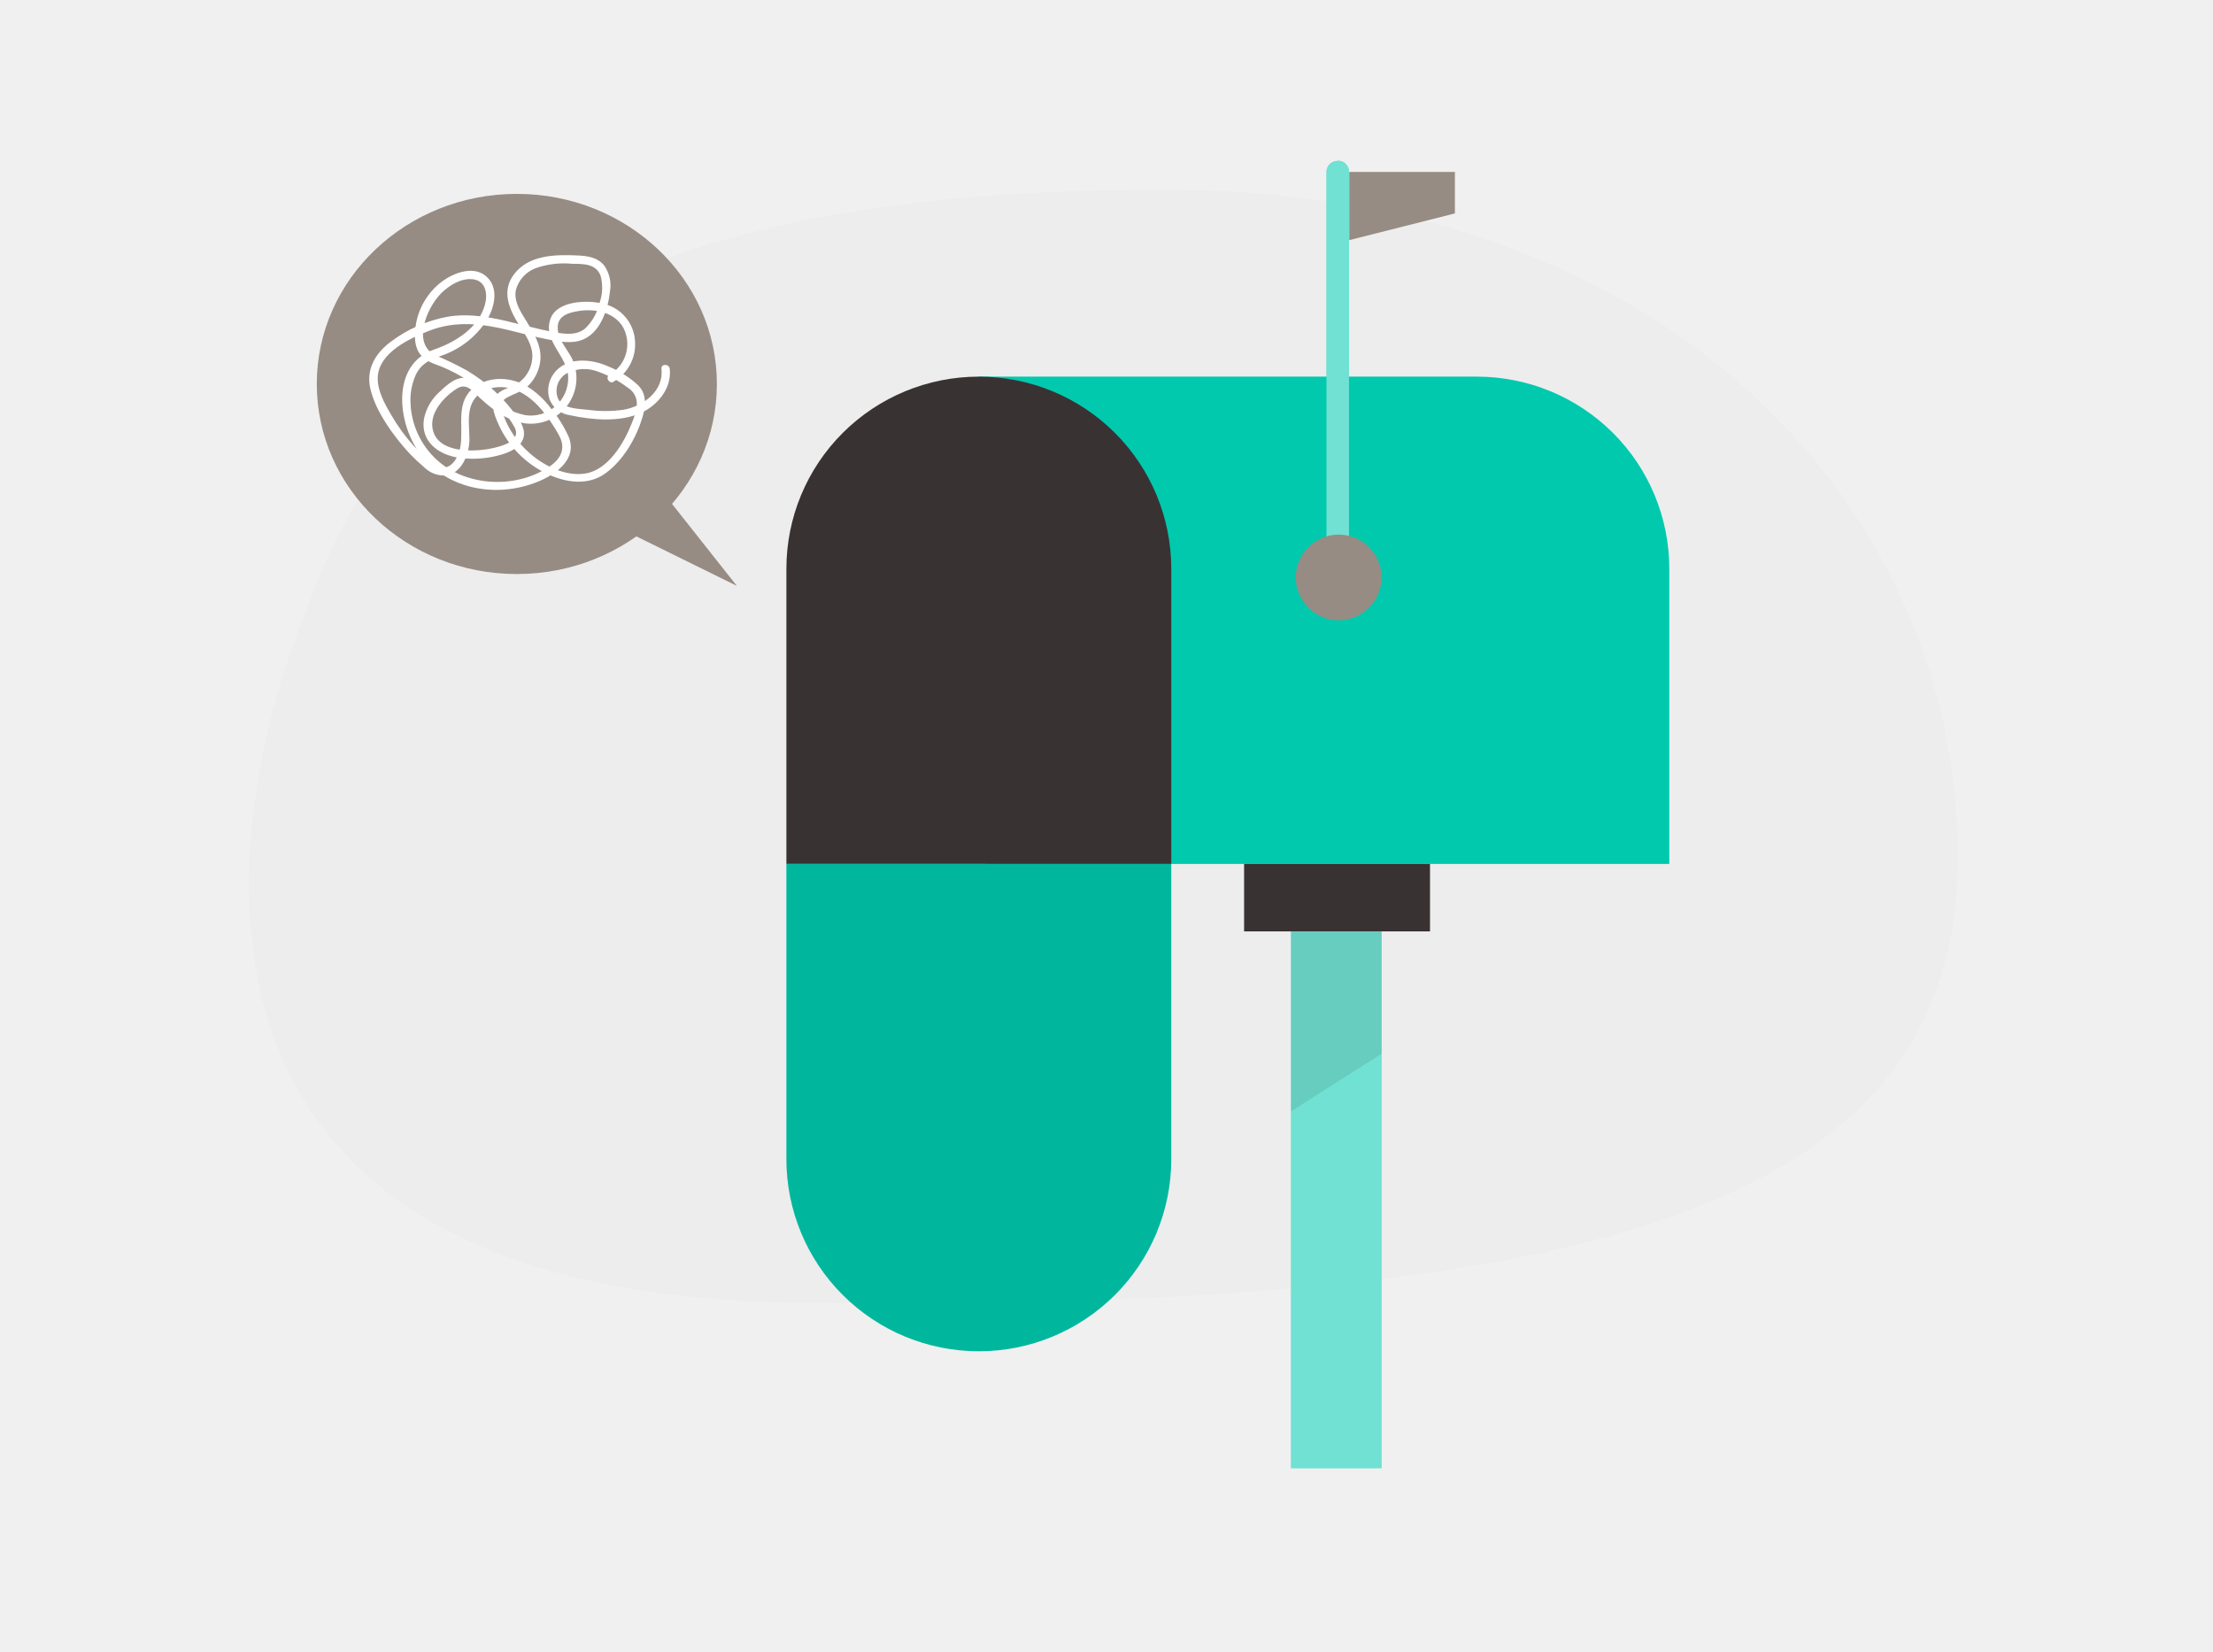
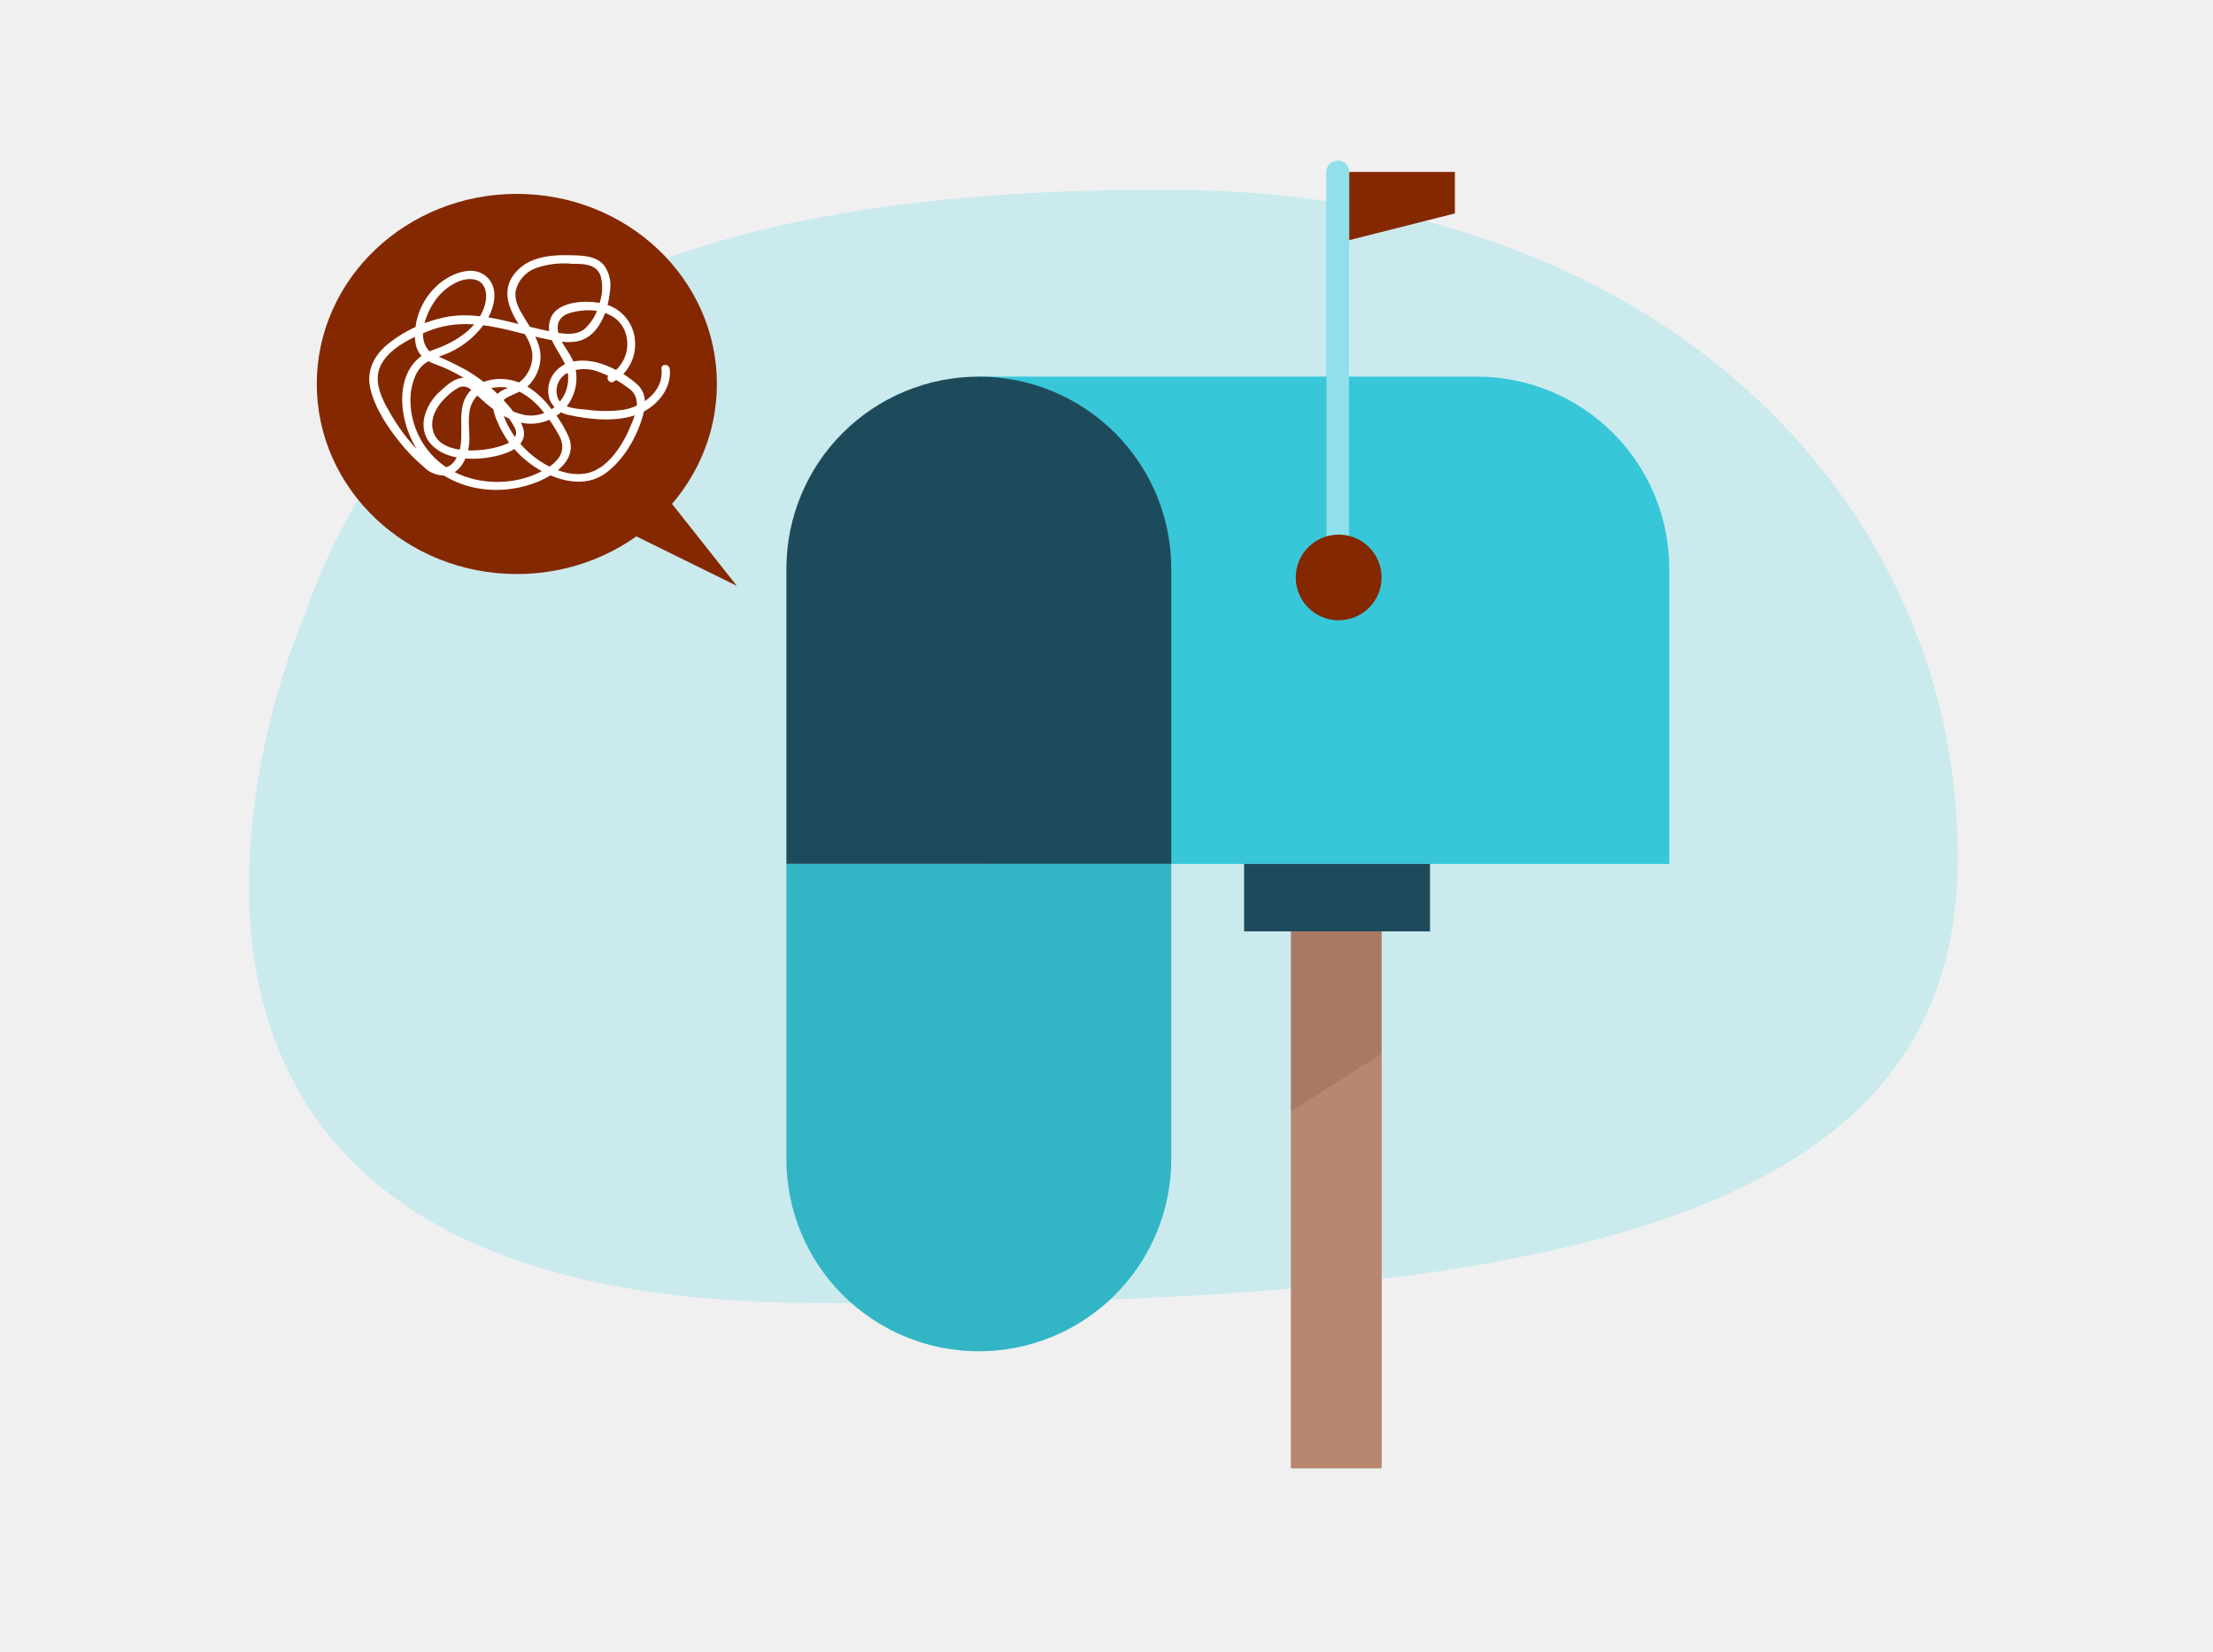
<svg xmlns="http://www.w3.org/2000/svg" width="343" height="256" fill="none">
-   <path opacity=".3" d="M47.296 95.078S.564 200.414 123.605 201.89c123.041 1.476 179.29-14.703 179.846-68.267.556-53.563-43.756-103.645-120.997-104.2-77.242-.555-119.014 19.601-135.158 65.655z" fill="#E6E6E6" />
-   <path d="M228.903 58.368h-77.191l1.061 75.52h105.956V88.132a29.735 29.735 0 00-8.736-21.046 29.859 29.859 0 00-21.09-8.718z" fill="#00C9AE" />
-   <path d="M151.713 58.368c7.91 0 15.496 3.136 21.09 8.718a29.735 29.735 0 018.736 21.046v45.756h-59.653V88.132a29.735 29.735 0 018.736-21.046 29.86 29.86 0 0121.091-8.718z" fill="#393232" />
-   <path d="M151.713 209.408a29.859 29.859 0 01-21.091-8.718 29.733 29.733 0 01-8.735-21.046v-45.756h59.652v45.756a29.734 29.734 0 01-8.736 21.046 29.858 29.858 0 01-21.09 8.718z" fill="#00C9AE" />
-   <path opacity=".09" d="M151.713 209.408a29.859 29.859 0 01-21.091-8.718 29.733 29.733 0 01-8.735-21.046v-45.756h59.652v45.756a29.734 29.734 0 01-8.736 21.046 29.858 29.858 0 01-21.09 8.718z" fill="#000" />
-   <path d="M207.38 24.9c.453 0 .888.18 1.209.5.321.32.501.754.501 1.207v62.848h-3.497V26.64a1.707 1.707 0 011.71-1.707l.077-.034z" fill="#00C9AE" />
-   <path opacity=".44" d="M207.38 24.9c.453 0 .888.18 1.209.5.321.32.501.754.501 1.207v62.848h-3.497V26.64a1.707 1.707 0 011.71-1.707l.077-.034z" fill="#fff" />
-   <path d="M207.482 96.128c3.674 0 6.653-2.972 6.653-6.639 0-3.666-2.979-6.639-6.653-6.639-3.674 0-6.652 2.973-6.652 6.64 0 3.666 2.978 6.638 6.652 6.638zM209.124 26.641h16.375v6.434l-16.375 4.139V26.64z" fill="#968C83" />
-   <path d="M221.643 133.888h-28.817v10.453h28.817v-10.453z" fill="#393232" />
-   <path d="M214.127 144.341h-14.024v83.183h14.024v-83.183z" fill="#00C9AE" />
-   <path opacity=".44" d="M214.127 144.341h-14.024v83.183h14.024v-83.183z" fill="#fff" />
-   <path opacity=".09" d="M200.103 144.341v27.879l14.024-8.918v-18.961h-14.024z" fill="#000" />
-   <path d="M80.106 88.96c17.124 0 31.006-13.188 31.006-29.457S97.23 30.046 80.106 30.046c-17.124 0-31.006 13.188-31.006 29.457S62.982 88.96 80.106 88.96z" fill="#968C83" />
-   <path d="M94.771 81.22l19.437 9.575-14.246-18.006-5.19 8.431z" fill="#968C83" />
-   <path d="M95.053 59.17a6.67 6.67 0 002.613-2.679 6.652 6.652 0 00.756-3.661 6.282 6.282 0 00-1.482-3.687 6.304 6.304 0 00-3.4-2.065c-2.395-.614-7.132-.529-8.192 2.253-1.343 3.499 2.736 5.905 2.72 9.233a5.784 5.784 0 01-1.993 4.412 5.81 5.81 0 01-4.652 1.365 11.125 11.125 0 01-5.216-2.68c-1.163-.98-2.232-2.61-3.771-3.029-1.54-.418-3.079.93-4.156 1.955a7.745 7.745 0 00-2.565 4.309c-.573 3.516 2.223 5.572 5.387 6.042 1.897.272 3.828.188 5.695-.248 1.394-.324 3.087-.853 3.959-2.065.966-1.382.257-2.841-.624-4.062a26.25 26.25 0 00-3.49-3.976 26.978 26.978 0 00-4.275-3.175 50.721 50.721 0 00-4.814-2.33c-3.796-1.774-1.385-7.423.804-9.608 1.231-1.229 3.087-2.398 4.9-2.201 2.052.221 2.36 2.286 1.907 3.942-1 3.61-4.567 5.811-7.885 6.955-6.772 2.32-5.66 11.537-2.171 16.145 4.207 5.606 11.971 6.929 18.307 4.317 2.77-1.151 6.089-3.464 4.746-6.894a18.983 18.983 0 00-2.779-4.455 13.372 13.372 0 00-3.694-3.413c-2.403-1.425-5.712-1.639-8.055.051-3.078 2.236-1.804 5.854-2.232 9.037-.188 1.382-.992 3.353-2.565 3.499-1.035.093-1.924-.7-2.642-1.34A29.613 29.613 0 0164.038 69a27.978 27.978 0 01-3.42-4.727c-1.001-1.707-2.164-3.772-2.07-5.837.18-3.806 4.985-6.024 8.038-7.202 4.087-1.578 8.175-1.067 12.33-.06 2.01.487 4.002 1.041 5.986 1.425 1.762.333 3.788.751 5.507 0 2.72-1.16 3.857-4.787 4.139-7.483a5.359 5.359 0 00-.907-3.977c-1.034-1.271-2.642-1.493-4.19-1.553-3.42-.145-7.482-.094-9.773 2.91-2.036 2.662-.727 5.512.855 7.987.855 1.349 1.88 2.79 1.975 4.446a5.112 5.112 0 01-2.283 4.489c-1.138.742-2.77.853-3.523 2.142-.753 1.288.085 3.157.667 4.428a15.595 15.595 0 006.43 6.93c3.019 1.706 6.978 2.636 10.005.46 2.881-2.073 4.908-5.649 5.857-9.011.479-1.707.505-3.413-.786-4.693a15.278 15.278 0 00-4.644-2.91c-2.693-1.204-6.584-1.502-8.482 1.246a4.45 4.45 0 00-.565 3.908 4.011 4.011 0 003.156 2.432c3.42.734 7.696 1.126 10.98-.35 2.642-1.186 4.813-3.849 4.489-6.827-.086-.81-1.369-.853-1.283 0 .376 3.414-2.822 5.811-5.909 6.332a20.023 20.023 0 01-5.532 0c-1.463-.162-3.754-.145-4.558-1.647a3.143 3.143 0 011.42-4.062 5.926 5.926 0 014.762-.196c1.66.594 3.22 1.437 4.626 2.5a2.895 2.895 0 011.369 2.654 10.072 10.072 0 01-.804 2.884c-1.189 3.03-3.609 7.126-7.106 7.732-3.232.563-6.841-1.349-9.081-3.49a14.401 14.401 0 01-2.754-3.508c-.376-.67-.69-1.373-.94-2.099-.334-.956-.582-1.937.401-2.56 1.19-.725 2.472-.947 3.498-1.98a6.438 6.438 0 001.77-3.413c.505-2.825-1.223-5.035-2.565-7.313-.736-1.195-1.445-2.56-1.18-4.002a4.963 4.963 0 013.001-3.413 13.143 13.143 0 015.78-.709c1.71 0 3.72 0 4.379 1.903.37 1.41.296 2.9-.214 4.267a7.728 7.728 0 01-2.249 3.9c-1.548 1.245-3.857.7-5.635.35-1.779-.35-3.523-.854-5.276-1.246-3.36-.854-6.841-1.545-10.261-.99a20.97 20.97 0 00-8.962 3.942c-2.343 1.767-3.797 4.224-3.104 7.228.693 3.003 2.71 6.024 4.669 8.43a27.126 27.126 0 003.6 3.679 4.396 4.396 0 003.532 1.33c2.462-.443 3.514-3.353 3.557-5.546 0-1.706-.3-3.413.17-5.06a4.188 4.188 0 013.02-2.867c3.163-.854 5.985.93 7.969 3.26a23.886 23.886 0 012.762 4.07c1.043 1.945.265 3.55-1.454 4.727-5.344 3.67-13.57 3.192-18.094-1.553a12.574 12.574 0 01-3.506-8.217 9.499 9.499 0 01.855-4.48c.855-1.707 2.19-2.279 3.9-2.876a13.567 13.567 0 006.969-5.368c1.205-1.843 1.992-4.795.333-6.621-1.984-2.202-5.361-.922-7.337.605a10.534 10.534 0 00-3.933 6.827c-.188 1.374-.214 3.03.624 4.215.838 1.187 2.12 1.528 3.37 2.014a24.879 24.879 0 018.345 5.624 14.817 14.817 0 013.061 3.9c.915 2.014-1.898 2.764-3.3 3.089-2.77.648-8.492.913-9.406-2.714-.47-1.835.513-3.618 1.761-4.89a10.03 10.03 0 012.018-1.638c1.112-.648 1.907-.068 2.702.725 2.19 2.176 4.712 4.267 7.876 4.72a7.093 7.093 0 006.549-2.894 7.056 7.056 0 00.668-7.116c-.753-1.528-2.172-2.919-2.24-4.702-.086-2.005 1.71-2.483 3.368-2.73 2.925-.444 6.44.528 7.235 3.728a5.476 5.476 0 01-2.566 6.161c-.727.376-.085 1.485.65 1.101h-.077z" fill="#fff" />
+   <path fill="#76DFEA" d="M47.296 95.078S.564 200.414 123.605 201.89c123.041 1.476 179.29-14.703 179.846-68.267.556-53.563-43.756-103.645-120.997-104.2-77.242-.555-119.014 19.601-135.158 65.655Z" opacity=".3" />
+   <path fill="#37C7D9" d="M228.903 58.368h-77.19l1.06 75.52h105.956V88.132a29.735 29.735 0 0 0-8.736-21.046 29.859 29.859 0 0 0-21.09-8.718Z" />
+   <path fill="#1E4B5B" d="M151.713 58.368c7.91 0 15.496 3.136 21.09 8.718a29.735 29.735 0 0 1 8.736 21.046v45.756h-59.653V88.132a29.735 29.735 0 0 1 8.736-21.046 29.86 29.86 0 0 1 21.091-8.718Z" />
+   <path fill="#37C7D9" d="M151.713 209.408a29.859 29.859 0 0 1-21.091-8.718 29.733 29.733 0 0 1-8.735-21.046v-45.756h59.652v45.756a29.734 29.734 0 0 1-8.736 21.046 29.858 29.858 0 0 1-21.09 8.718Z" />
+   <path fill="#000" d="M151.713 209.408a29.859 29.859 0 0 1-21.091-8.718 29.733 29.733 0 0 1-8.735-21.046v-45.756h59.652v45.756a29.734 29.734 0 0 1-8.736 21.046 29.858 29.858 0 0 1-21.09 8.718Z" opacity=".09" />
+   <path fill="#37C7D9" d="M207.38 24.9c.453 0 .888.18 1.209.5.321.32.501.754.501 1.207v62.848h-3.497V26.64a1.71 1.71 0 0 1 1.71-1.707l.077-.034Z" />
+   <path fill="#fff" d="M207.38 24.9c.453 0 .888.18 1.209.5.321.32.501.754.501 1.207v62.848h-3.497V26.64a1.71 1.71 0 0 1 1.71-1.707l.077-.034Z" opacity=".44" />
+   <path fill="#832800" d="M207.482 96.128c3.674 0 6.653-2.972 6.653-6.639 0-3.666-2.979-6.639-6.653-6.639-3.674 0-6.652 2.973-6.652 6.64 0 3.666 2.978 6.638 6.652 6.638ZM209.124 26.641h16.375v6.434l-16.375 4.139V26.64Z" />
+   <path fill="#1E4B5B" d="M221.643 133.888h-28.817v10.453h28.817v-10.453Z" />
+   <path fill="#832800" d="M214.127 144.341h-14.024v83.183h14.024v-83.183Z" />
+   <path fill="#fff" d="M214.127 144.341h-14.024v83.183h14.024v-83.183Z" opacity=".44" />
+   <path fill="#000" d="M200.103 144.341v27.879l14.024-8.918v-18.961h-14.024Z" opacity=".09" />
+   <path fill="#832800" d="M80.106 88.96c17.124 0 31.006-13.188 31.006-29.457S97.23 30.046 80.106 30.046c-17.124 0-31.006 13.188-31.006 29.457S62.982 88.96 80.106 88.96Z" />
+   <path fill="#832800" d="m94.771 81.22 19.437 9.575-14.246-18.006-5.19 8.431Z" />
+   <path fill="#fff" d="M95.053 59.17a6.67 6.67 0 0 0 2.613-2.679 6.652 6.652 0 0 0 .756-3.661 6.282 6.282 0 0 0-1.482-3.687 6.304 6.304 0 0 0-3.4-2.065c-2.395-.614-7.132-.529-8.192 2.253-1.343 3.499 2.736 5.905 2.72 9.233a5.784 5.784 0 0 1-1.993 4.412 5.81 5.81 0 0 1-4.652 1.365 11.125 11.125 0 0 1-5.216-2.68c-1.163-.98-2.232-2.61-3.771-3.029-1.54-.418-3.079.93-4.156 1.955a7.745 7.745 0 0 0-2.565 4.309c-.573 3.516 2.223 5.572 5.387 6.042 1.897.272 3.828.188 5.695-.248 1.394-.324 3.087-.853 3.959-2.065.966-1.382.257-2.841-.624-4.062a26.25 26.25 0 0 0-3.49-3.976 26.978 26.978 0 0 0-4.275-3.175 50.721 50.721 0 0 0-4.814-2.33c-3.796-1.774-1.385-7.423.804-9.608 1.231-1.229 3.087-2.398 4.9-2.201 2.052.221 2.36 2.286 1.907 3.942-1 3.61-4.567 5.811-7.885 6.955-6.772 2.32-5.66 11.537-2.171 16.145 4.207 5.606 11.971 6.929 18.307 4.317 2.77-1.151 6.089-3.464 4.746-6.894a18.983 18.983 0 0 0-2.779-4.455 13.372 13.372 0 0 0-3.694-3.413c-2.403-1.425-5.712-1.639-8.055.051-3.078 2.236-1.804 5.854-2.232 9.037-.188 1.382-.992 3.353-2.565 3.499-1.035.093-1.924-.7-2.642-1.34A29.613 29.613 0 0 1 64.038 69a27.978 27.978 0 0 1-3.42-4.727c-1.001-1.707-2.164-3.772-2.07-5.837.18-3.806 4.985-6.024 8.038-7.202 4.087-1.578 8.175-1.067 12.33-.06 2.01.487 4.002 1.041 5.986 1.425 1.762.333 3.788.751 5.507 0 2.72-1.16 3.857-4.787 4.139-7.483a5.359 5.359 0 0 0-.907-3.977c-1.034-1.271-2.642-1.493-4.19-1.553-3.42-.145-7.482-.094-9.773 2.91-2.036 2.662-.727 5.512.855 7.987.855 1.349 1.88 2.79 1.975 4.446a5.112 5.112 0 0 1-2.283 4.489c-1.138.742-2.77.853-3.523 2.142-.753 1.288.085 3.157.667 4.428a15.595 15.595 0 0 0 6.43 6.93c3.019 1.706 6.978 2.636 10.005.46 2.881-2.073 4.908-5.649 5.857-9.011.479-1.707.505-3.413-.786-4.693a15.278 15.278 0 0 0-4.644-2.91c-2.693-1.204-6.584-1.502-8.482 1.246a4.45 4.45 0 0 0-.565 3.908 4.011 4.011 0 0 0 3.156 2.432c3.42.734 7.696 1.126 10.98-.35 2.642-1.186 4.813-3.849 4.489-6.827-.086-.81-1.369-.853-1.283 0 .376 3.414-2.822 5.811-5.909 6.332a20.023 20.023 0 0 1-5.532 0c-1.463-.162-3.754-.145-4.558-1.647a3.143 3.143 0 0 1 1.42-4.062 5.926 5.926 0 0 1 4.762-.196c1.66.594 3.22 1.437 4.626 2.5a2.895 2.895 0 0 1 1.369 2.654 10.072 10.072 0 0 1-.804 2.884c-1.189 3.03-3.609 7.126-7.106 7.732-3.232.563-6.841-1.349-9.081-3.49a14.401 14.401 0 0 1-2.754-3.508c-.376-.67-.69-1.373-.94-2.099-.334-.956-.582-1.937.401-2.56 1.19-.725 2.472-.947 3.498-1.98a6.438 6.438 0 0 0 1.77-3.413c.505-2.825-1.223-5.035-2.565-7.313-.736-1.195-1.445-2.56-1.18-4.002a4.963 4.963 0 0 1 3.001-3.413 13.143 13.143 0 0 1 5.78-.709c1.71 0 3.72 0 4.379 1.903.37 1.41.296 2.9-.214 4.267a7.728 7.728 0 0 1-2.249 3.9c-1.548 1.245-3.857.7-5.635.35-1.779-.35-3.523-.854-5.276-1.246-3.36-.854-6.841-1.545-10.261-.99a20.97 20.97 0 0 0-8.962 3.942c-2.343 1.767-3.797 4.224-3.104 7.228.693 3.003 2.71 6.024 4.669 8.43a27.126 27.126 0 0 0 3.6 3.679 4.396 4.396 0 0 0 3.532 1.33c2.462-.443 3.514-3.353 3.557-5.546 0-1.706-.3-3.413.17-5.06a4.188 4.188 0 0 1 3.02-2.867c3.163-.854 5.985.93 7.969 3.26a23.886 23.886 0 0 1 2.762 4.07c1.043 1.945.265 3.55-1.454 4.727-5.344 3.67-13.57 3.192-18.094-1.553a12.574 12.574 0 0 1-3.506-8.217 9.499 9.499 0 0 1 .855-4.48c.855-1.707 2.19-2.279 3.9-2.876a13.567 13.567 0 0 0 6.969-5.368c1.205-1.843 1.992-4.795.333-6.621-1.984-2.202-5.361-.922-7.337.605a10.534 10.534 0 0 0-3.933 6.827c-.188 1.374-.214 3.03.624 4.215.838 1.187 2.12 1.528 3.37 2.014a24.879 24.879 0 0 1 8.345 5.624 14.817 14.817 0 0 1 3.061 3.9c.915 2.014-1.898 2.764-3.3 3.089-2.77.648-8.492.913-9.406-2.714-.47-1.835.513-3.618 1.761-4.89a10.03 10.03 0 0 1 2.018-1.638c1.112-.648 1.907-.068 2.702.725 2.19 2.176 4.712 4.267 7.876 4.72a7.093 7.093 0 0 0 6.549-2.894 7.056 7.056 0 0 0 .668-7.116c-.753-1.528-2.172-2.919-2.24-4.702-.086-2.005 1.71-2.483 3.368-2.73 2.925-.444 6.44.528 7.235 3.728a5.476 5.476 0 0 1-2.566 6.161c-.727.376-.085 1.485.65 1.101h-.077Z" />
</svg>
